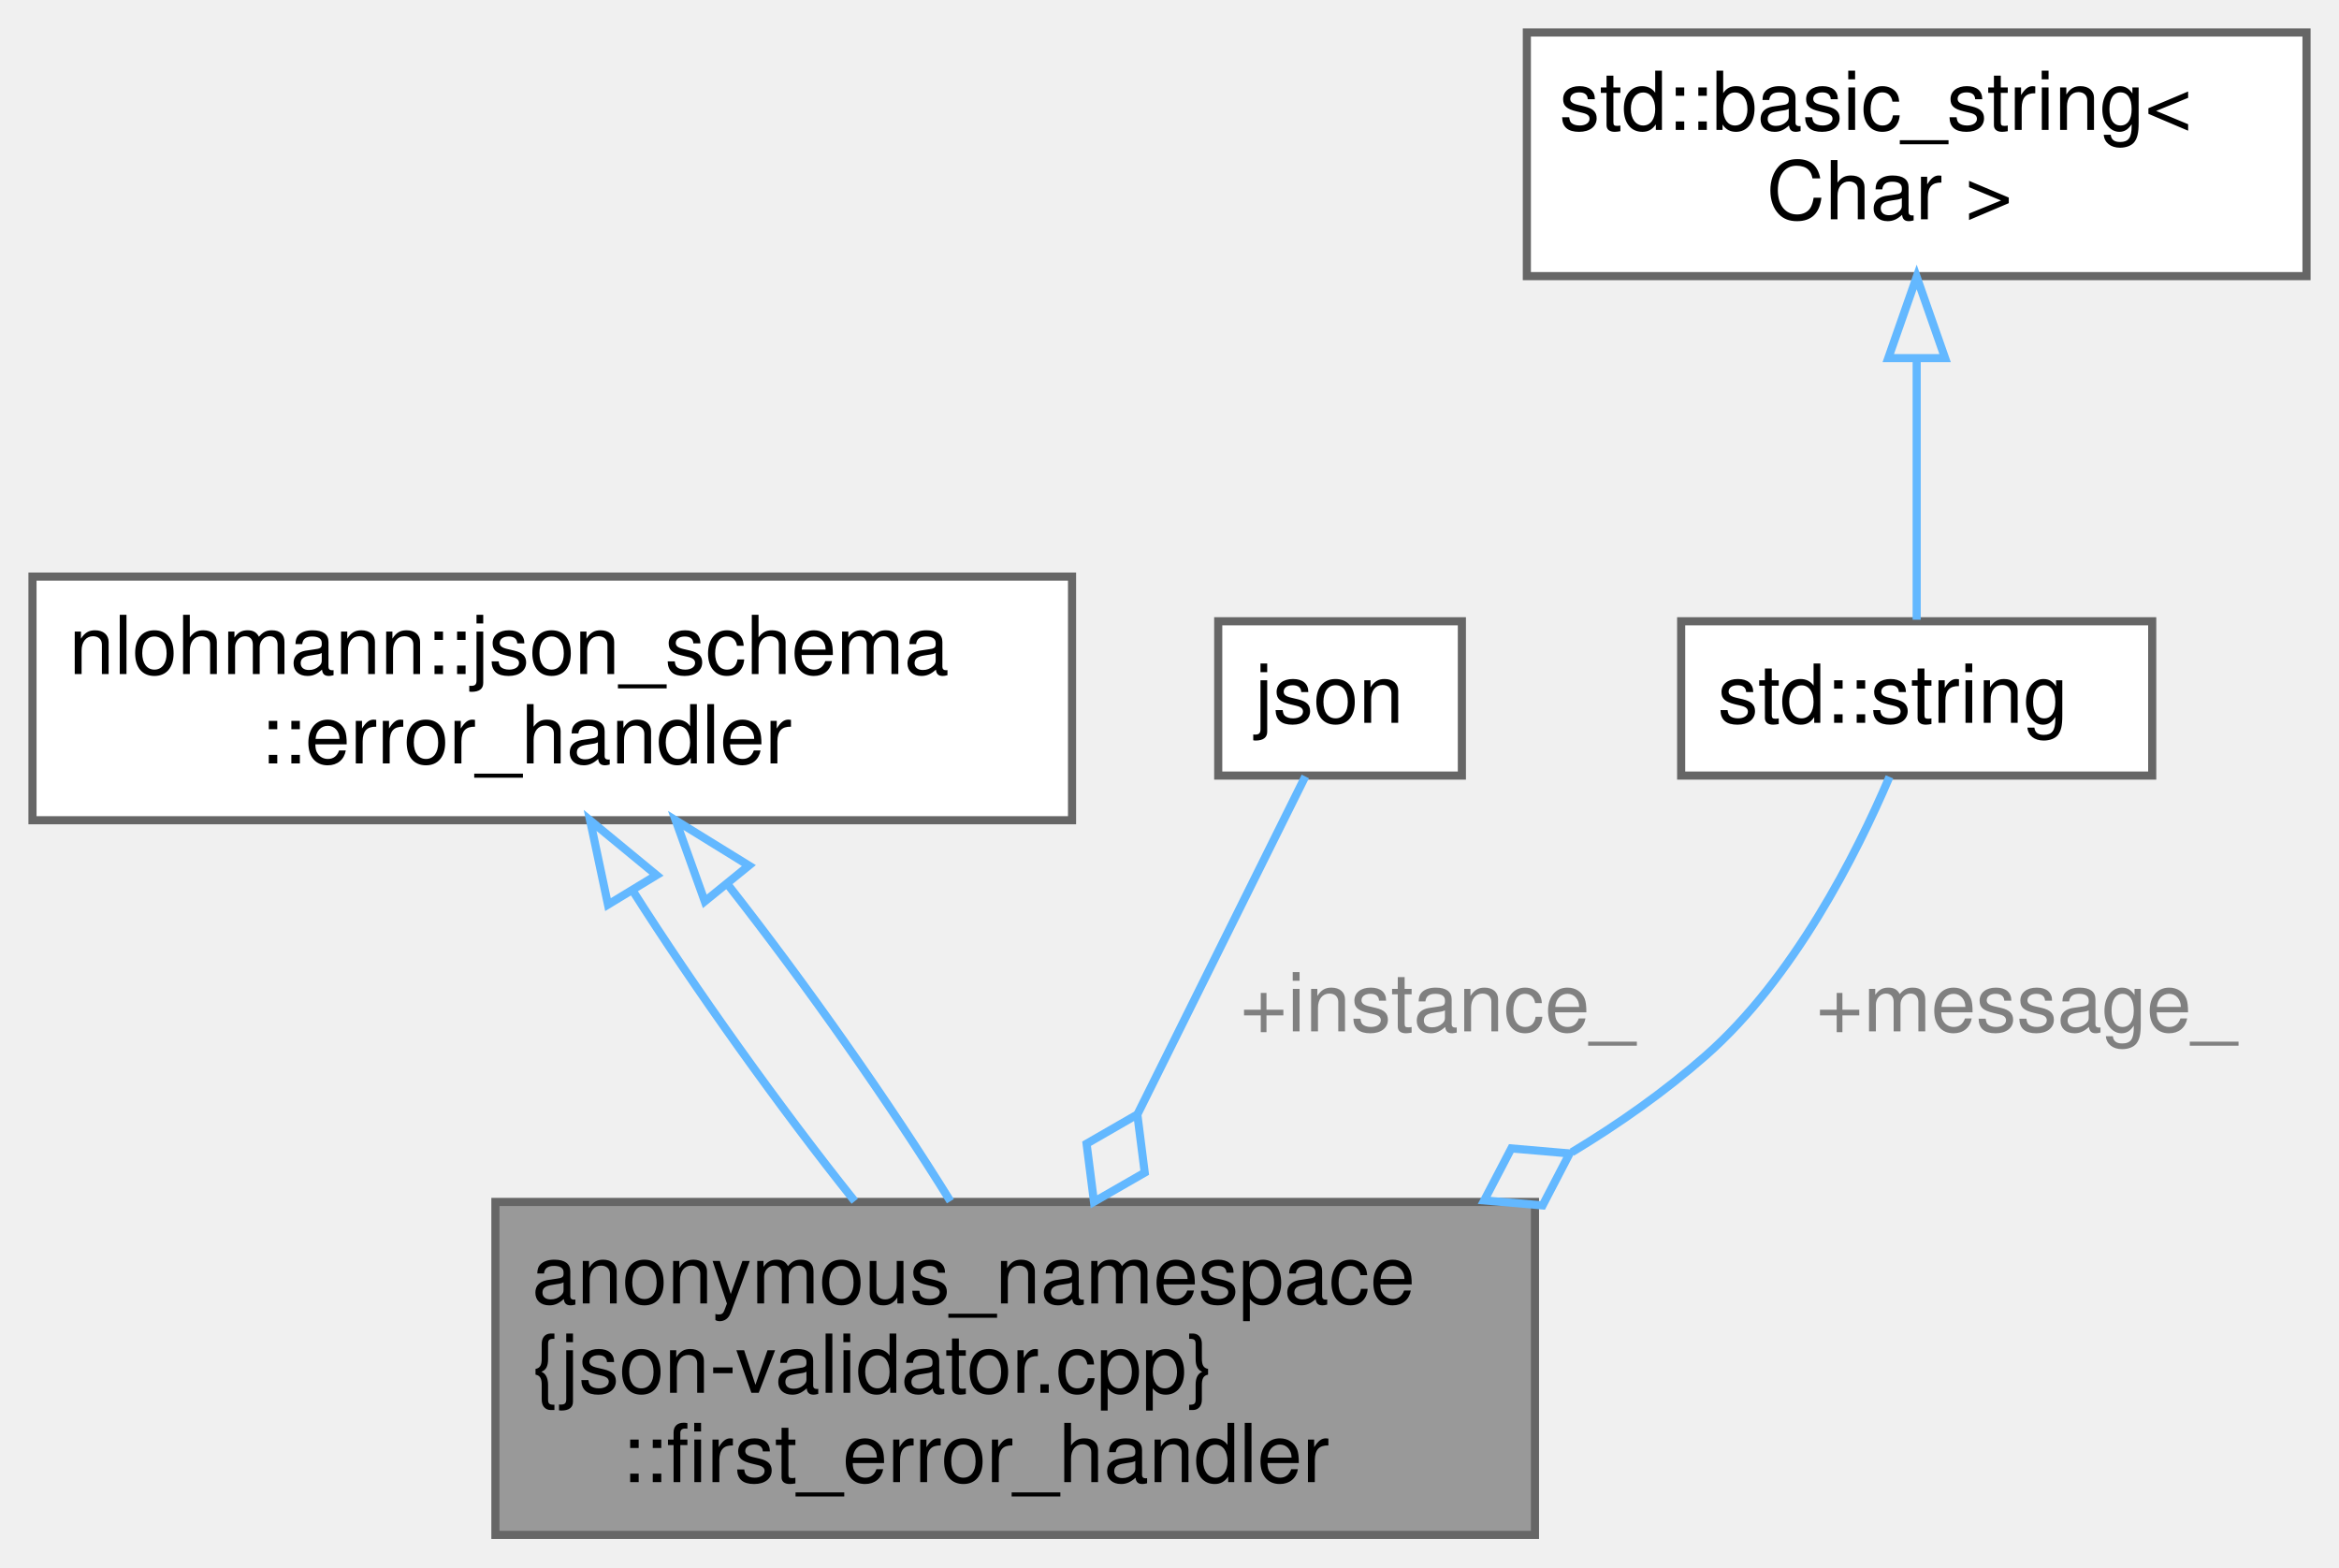
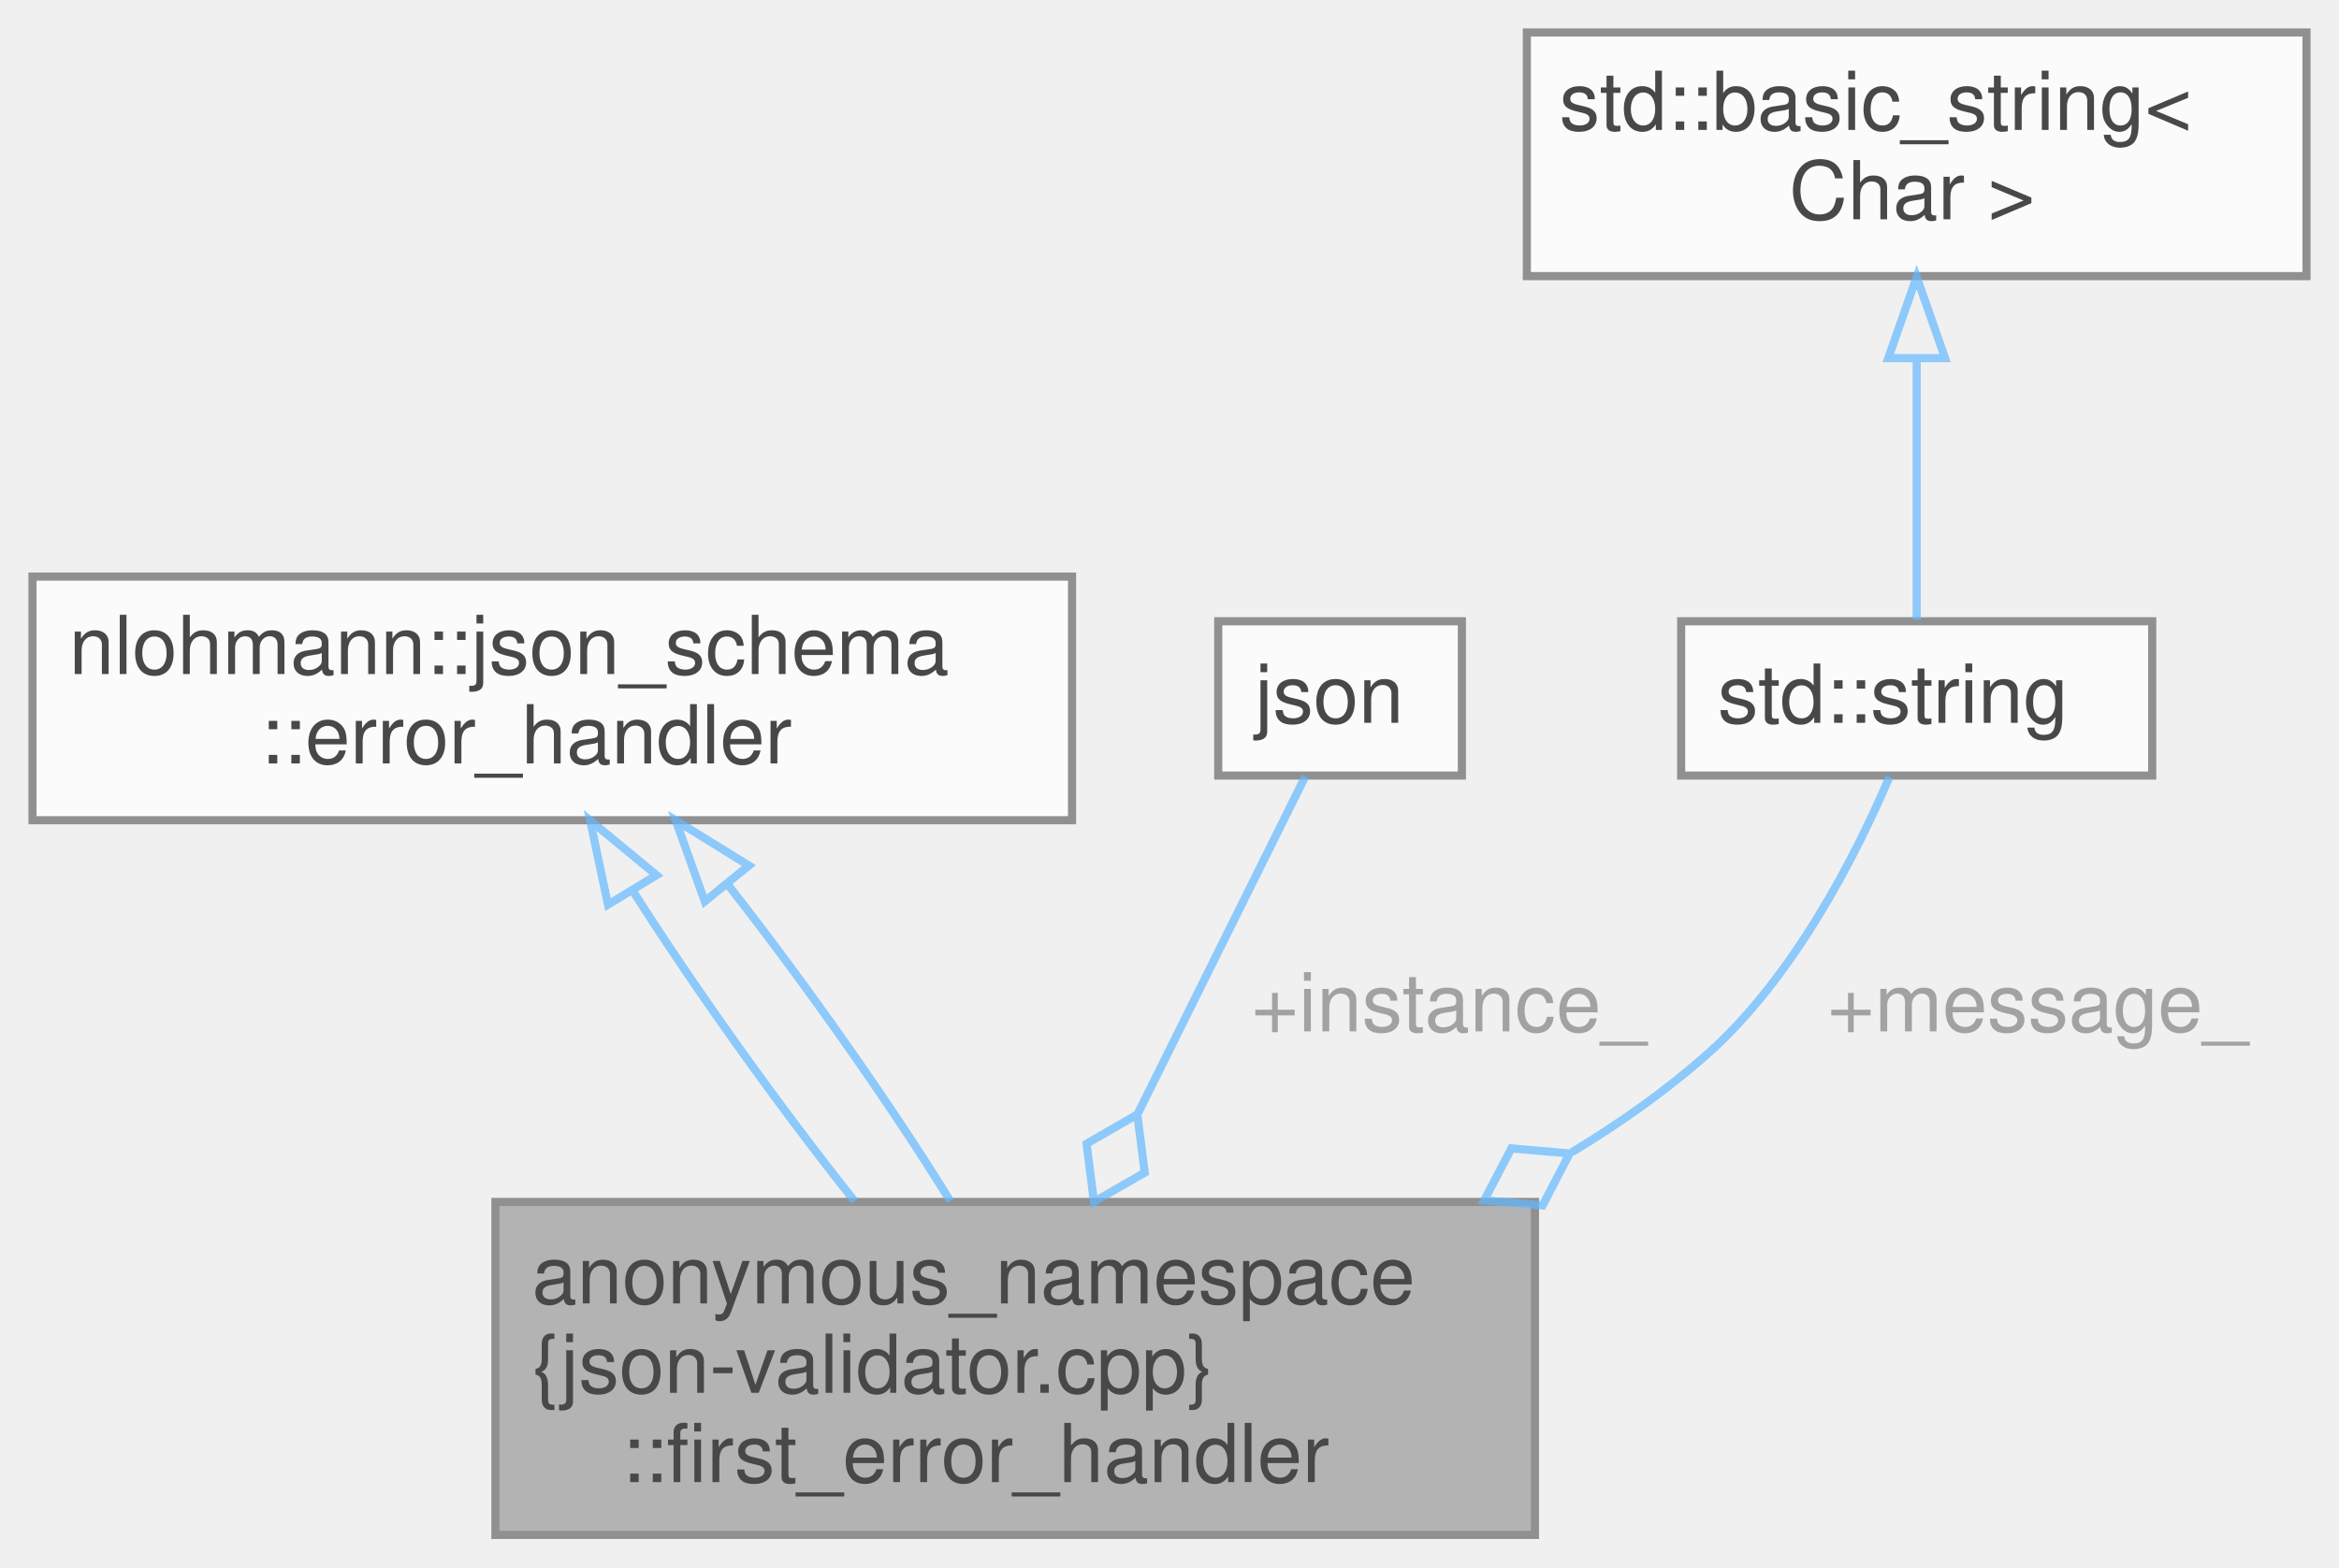
<svg xmlns="http://www.w3.org/2000/svg" xmlns:xlink="http://www.w3.org/1999/xlink" width="288pt" height="193pt" viewBox="0.00 0.00 288.00 193.00">
-   <g id="graph0" class="graph" transform="scale(1 1) rotate(0) translate(4 189)">
-     <g id="Node000001" class="node">
-       <g id="a_Node000001">
-         <a xlink:title=" ">
-           <polygon fill="#999999" stroke="transparent" points="185,-41 57,-41 57,0 185,0 185,-41" />
-           <text text-anchor="start" x="61.5" y="-28.5" font-family="Helvetica,sans-Serif" font-size="10.00">anonymous_namespace</text>
-           <text text-anchor="start" x="61.5" y="-17.5" font-family="Helvetica,sans-Serif" font-size="10.00">{json-validator.cpp}</text>
-           <text text-anchor="start" x="72.5" y="-6.5" font-family="Helvetica,sans-Serif" font-size="10.00">::first_error_handler</text>
-           <polygon fill="none" stroke="#666666" points="57,0 57,-41 185,-41 185,0 57,0" />
-         </a>
+   <svg id="main" version="1.1" xml:space="preserve">
+     <style type="text/css">
+ .node, .edge {opacity: 0.7;}
+ .node.selected, .edge.selected {opacity: 1;}
+ .edge:hover path { stroke: red; }
+ .edge:hover polygon { stroke: red; fill: red; }
+ </style>
+     <svg id="graph" class="graph">
+       <g id="graph0" class="graph" transform="scale(1 1) rotate(0) translate(4 189)">
+         <g id="Node000001" class="node">
+           <g id="a_Node000001">
+             <a xlink:title=" ">
+               <polygon fill="#999999" stroke="transparent" points="185,-41 57,-41 57,0 185,0 185,-41" />
+               <text text-anchor="start" x="61.5" y="-28.5" font-family="Helvetica,sans-Serif" font-size="10.00">anonymous_namespace</text>
+               <text text-anchor="start" x="61.5" y="-17.5" font-family="Helvetica,sans-Serif" font-size="10.00">{json-validator.cpp}</text>
+               <text text-anchor="start" x="72.5" y="-6.5" font-family="Helvetica,sans-Serif" font-size="10.00">::first_error_handler</text>
+               <polygon fill="none" stroke="#666666" points="57,0 57,-41 185,-41 185,0 57,0" />
+             </a>
+           </g>
+         </g>
+         <g id="Node000002" class="node">
+           <g id="a_Node000002">
+             <a xlink:href="classnlohmann_1_1json__schema_1_1error__handler.html" target="_top" xlink:title=" ">
+               <polygon fill="white" stroke="transparent" points="128,-118 0,-118 0,-88 128,-88 128,-118" />
+               <text text-anchor="start" x="4.5" y="-106" font-family="Helvetica,sans-Serif" font-size="10.00">nlohmann::json_schema</text>
+               <text text-anchor="start" x="28" y="-95" font-family="Helvetica,sans-Serif" font-size="10.00">::error_handler</text>
+               <polygon fill="none" stroke="#666666" points="0,-88 0,-118 128,-118 128,-88 0,-88" />
+             </a>
+           </g>
+         </g>
+         <g id="edge1_Node000001_Node000002" class="edge">
+           <g id="a_edge1_Node000001_Node000002">
+             <a xlink:title=" ">
+               <path fill="none" stroke="#63b8ff" d="M73.88,-79.37C81.53,-67.32 92,-52.65 101.24,-41.09" />
+               <polygon fill="none" stroke="#63b8ff" points="70.86,-77.61 68.66,-87.98 76.84,-81.24 70.86,-77.61" />
+             </a>
+           </g>
+         </g>
+         <g id="edge2_Node000001_Node000002" class="edge">
+           <g id="a_edge2_Node000001_Node000002">
+             <a xlink:title=" ">
+               <path fill="none" stroke="#63b8ff" d="M85.61,-80.08C95.18,-67.9 105.75,-52.87 113.02,-41.09" />
+               <polygon fill="none" stroke="#63b8ff" points="82.78,-78.01 79.2,-87.98 88.21,-82.42 82.78,-78.01" />
+             </a>
+           </g>
+         </g>
+         <g id="Node000003" class="node">
+           <g id="a_Node000003">
+             <a xlink:title=" ">
+               <polygon fill="white" stroke="transparent" points="176,-112.5 146,-112.5 146,-93.5 176,-93.5 176,-112.5" />
+               <text text-anchor="start" x="150.5" y="-100" font-family="Helvetica,sans-Serif" font-size="10.00">json</text>
+               <polygon fill="none" stroke="#666666" points="146,-93.5 146,-112.5 176,-112.5 176,-93.5 146,-93.5" />
+             </a>
+           </g>
+         </g>
+         <g id="edge3_Node000001_Node000003" class="edge">
+           <g id="a_edge3_Node000001_Node000003">
+             <a xlink:title=" ">
+               <path fill="none" stroke="#63b8ff" d="M156.72,-93.39C151.8,-83.49 143.47,-66.72 136.09,-51.86" />
+               <polygon fill="none" stroke="#63b8ff" points="136.04,-51.77 129.79,-48.17 130.7,-41.02 136.95,-44.61 136.04,-51.77" />
+             </a>
+           </g>
+           <text text-anchor="middle" x="173" y="-62" font-family="Helvetica,sans-Serif" font-size="10.00" fill="grey"> +instance_</text>
+         </g>
+         <g id="Node000004" class="node">
+           <g id="a_Node000004">
+             <a xlink:title=" ">
+               <polygon fill="white" stroke="transparent" points="261,-112.5 203,-112.5 203,-93.5 261,-93.5 261,-112.5" />
+               <text text-anchor="start" x="207.5" y="-100" font-family="Helvetica,sans-Serif" font-size="10.00">std::string</text>
+               <polygon fill="none" stroke="#666666" points="203,-93.5 203,-112.5 261,-112.5 261,-93.5 203,-93.5" />
+             </a>
+           </g>
+         </g>
+         <g id="edge4_Node000001_Node000004" class="edge">
+           <g id="a_edge4_Node000001_Node000004">
+             <a xlink:title=" ">
+               <path fill="none" stroke="#63b8ff" d="M228.65,-93.34C224.58,-83.8 216.88,-68.56 206,-59 201,-54.61 195.41,-50.66 189.54,-47.12" />
+               <polygon fill="none" stroke="#63b8ff" points="189.27,-46.97 182.09,-47.59 178.75,-41.19 185.94,-40.57 189.27,-46.97" />
+             </a>
+           </g>
+           <text text-anchor="middle" x="245.5" y="-62" font-family="Helvetica,sans-Serif" font-size="10.00" fill="grey"> +message_</text>
+         </g>
+         <g id="Node000005" class="node">
+           <g id="a_Node000005">
+             <a xlink:title=" ">
+               <polygon fill="white" stroke="transparent" points="280,-185 184,-185 184,-155 280,-155 280,-185" />
+               <text text-anchor="start" x="188" y="-173" font-family="Helvetica,sans-Serif" font-size="10.00">std::basic_string&lt;</text>
+               <text text-anchor="start" x="213.5" y="-162" font-family="Helvetica,sans-Serif" font-size="10.00"> Char &gt;</text>
+               <polygon fill="none" stroke="#666666" points="184,-155 184,-185 280,-185 280,-155 184,-155" />
+             </a>
+           </g>
+         </g>
+         <g id="edge5_Node000004_Node000005" class="edge">
+           <g id="a_edge5_Node000004_Node000005">
+             <a xlink:title=" ">
+               <path fill="none" stroke="#63b8ff" d="M232,-144.75C232,-133.52 232,-120.88 232,-112.69" />
+               <polygon fill="none" stroke="#63b8ff" points="228.5,-144.9 232,-154.9 235.5,-144.9 228.5,-144.9" />
+             </a>
+           </g>
+         </g>
      </g>
-     </g>
-     <g id="Node000002" class="node">
-       <g id="a_Node000002">
-         <a xlink:href="classnlohmann_1_1json__schema_1_1error__handler.html" target="_top" xlink:title=" ">
-           <polygon fill="white" stroke="transparent" points="128,-118 0,-118 0,-88 128,-88 128,-118" />
-           <text text-anchor="start" x="4.5" y="-106" font-family="Helvetica,sans-Serif" font-size="10.00">nlohmann::json_schema</text>
-           <text text-anchor="start" x="28" y="-95" font-family="Helvetica,sans-Serif" font-size="10.00">::error_handler</text>
-           <polygon fill="none" stroke="#666666" points="0,-88 0,-118 128,-118 128,-88 0,-88" />
-         </a>
-       </g>
-     </g>
-     <g id="edge1_Node000001_Node000002" class="edge">
-       <g id="a_edge1_Node000001_Node000002">
-         <a xlink:title=" ">
-           <path fill="none" stroke="#63b8ff" d="M73.88,-79.37C81.53,-67.32 92,-52.65 101.24,-41.09" />
-           <polygon fill="none" stroke="#63b8ff" points="70.86,-77.61 68.66,-87.98 76.84,-81.24 70.86,-77.61" />
-         </a>
-       </g>
-     </g>
-     <g id="edge2_Node000001_Node000002" class="edge">
-       <g id="a_edge2_Node000001_Node000002">
-         <a xlink:title=" ">
-           <path fill="none" stroke="#63b8ff" d="M85.61,-80.08C95.18,-67.9 105.75,-52.87 113.02,-41.09" />
-           <polygon fill="none" stroke="#63b8ff" points="82.78,-78.01 79.2,-87.98 88.21,-82.42 82.78,-78.01" />
-         </a>
-       </g>
-     </g>
-     <g id="Node000003" class="node">
-       <g id="a_Node000003">
-         <a xlink:title=" ">
-           <polygon fill="white" stroke="transparent" points="176,-112.5 146,-112.5 146,-93.5 176,-93.5 176,-112.5" />
-           <text text-anchor="start" x="150.5" y="-100" font-family="Helvetica,sans-Serif" font-size="10.00">json</text>
-           <polygon fill="none" stroke="#666666" points="146,-93.5 146,-112.5 176,-112.5 176,-93.5 146,-93.5" />
-         </a>
-       </g>
-     </g>
-     <g id="edge3_Node000001_Node000003" class="edge">
-       <g id="a_edge3_Node000001_Node000003">
-         <a xlink:title=" ">
-           <path fill="none" stroke="#63b8ff" d="M156.72,-93.39C151.8,-83.49 143.47,-66.72 136.09,-51.86" />
-           <polygon fill="none" stroke="#63b8ff" points="136.04,-51.77 129.79,-48.17 130.7,-41.02 136.95,-44.61 136.04,-51.77" />
-         </a>
-       </g>
-       <text text-anchor="middle" x="173" y="-62" font-family="Helvetica,sans-Serif" font-size="10.00" fill="grey"> +instance_</text>
-     </g>
-     <g id="Node000004" class="node">
-       <g id="a_Node000004">
-         <a xlink:title=" ">
-           <polygon fill="white" stroke="transparent" points="261,-112.5 203,-112.5 203,-93.5 261,-93.5 261,-112.5" />
-           <text text-anchor="start" x="207.5" y="-100" font-family="Helvetica,sans-Serif" font-size="10.00">std::string</text>
-           <polygon fill="none" stroke="#666666" points="203,-93.5 203,-112.5 261,-112.5 261,-93.5 203,-93.5" />
-         </a>
-       </g>
-     </g>
-     <g id="edge4_Node000001_Node000004" class="edge">
-       <g id="a_edge4_Node000001_Node000004">
-         <a xlink:title=" ">
-           <path fill="none" stroke="#63b8ff" d="M228.65,-93.34C224.58,-83.8 216.88,-68.56 206,-59 201,-54.61 195.41,-50.66 189.54,-47.12" />
-           <polygon fill="none" stroke="#63b8ff" points="189.27,-46.97 182.09,-47.59 178.75,-41.19 185.94,-40.57 189.27,-46.97" />
-         </a>
-       </g>
-       <text text-anchor="middle" x="245.5" y="-62" font-family="Helvetica,sans-Serif" font-size="10.00" fill="grey"> +message_</text>
-     </g>
-     <g id="Node000005" class="node">
-       <g id="a_Node000005">
-         <a xlink:title=" ">
-           <polygon fill="white" stroke="transparent" points="280,-185 184,-185 184,-155 280,-155 280,-185" />
-           <text text-anchor="start" x="188" y="-173" font-family="Helvetica,sans-Serif" font-size="10.00">std::basic_string&lt;</text>
-           <text text-anchor="start" x="213.5" y="-162" font-family="Helvetica,sans-Serif" font-size="10.00"> Char &gt;</text>
-           <polygon fill="none" stroke="#666666" points="184,-155 184,-185 280,-185 280,-155 184,-155" />
-         </a>
-       </g>
-     </g>
-     <g id="edge5_Node000004_Node000005" class="edge">
-       <g id="a_edge5_Node000004_Node000005">
-         <a xlink:title=" ">
-           <path fill="none" stroke="#63b8ff" d="M232,-144.75C232,-133.52 232,-120.88 232,-112.69" />
-           <polygon fill="none" stroke="#63b8ff" points="228.5,-144.9 232,-154.9 235.5,-144.9 228.5,-144.9" />
-         </a>
-       </g>
-     </g>
-   </g>
+     </svg>
+   </svg>
+   <style type="text/css">
+ 
+ [data-mouse-over-selected='false'] { opacity: 0.7; }
+ [data-mouse-over-selected='true']  { opacity: 1.0; }
+ 
+ </style>
</svg>
